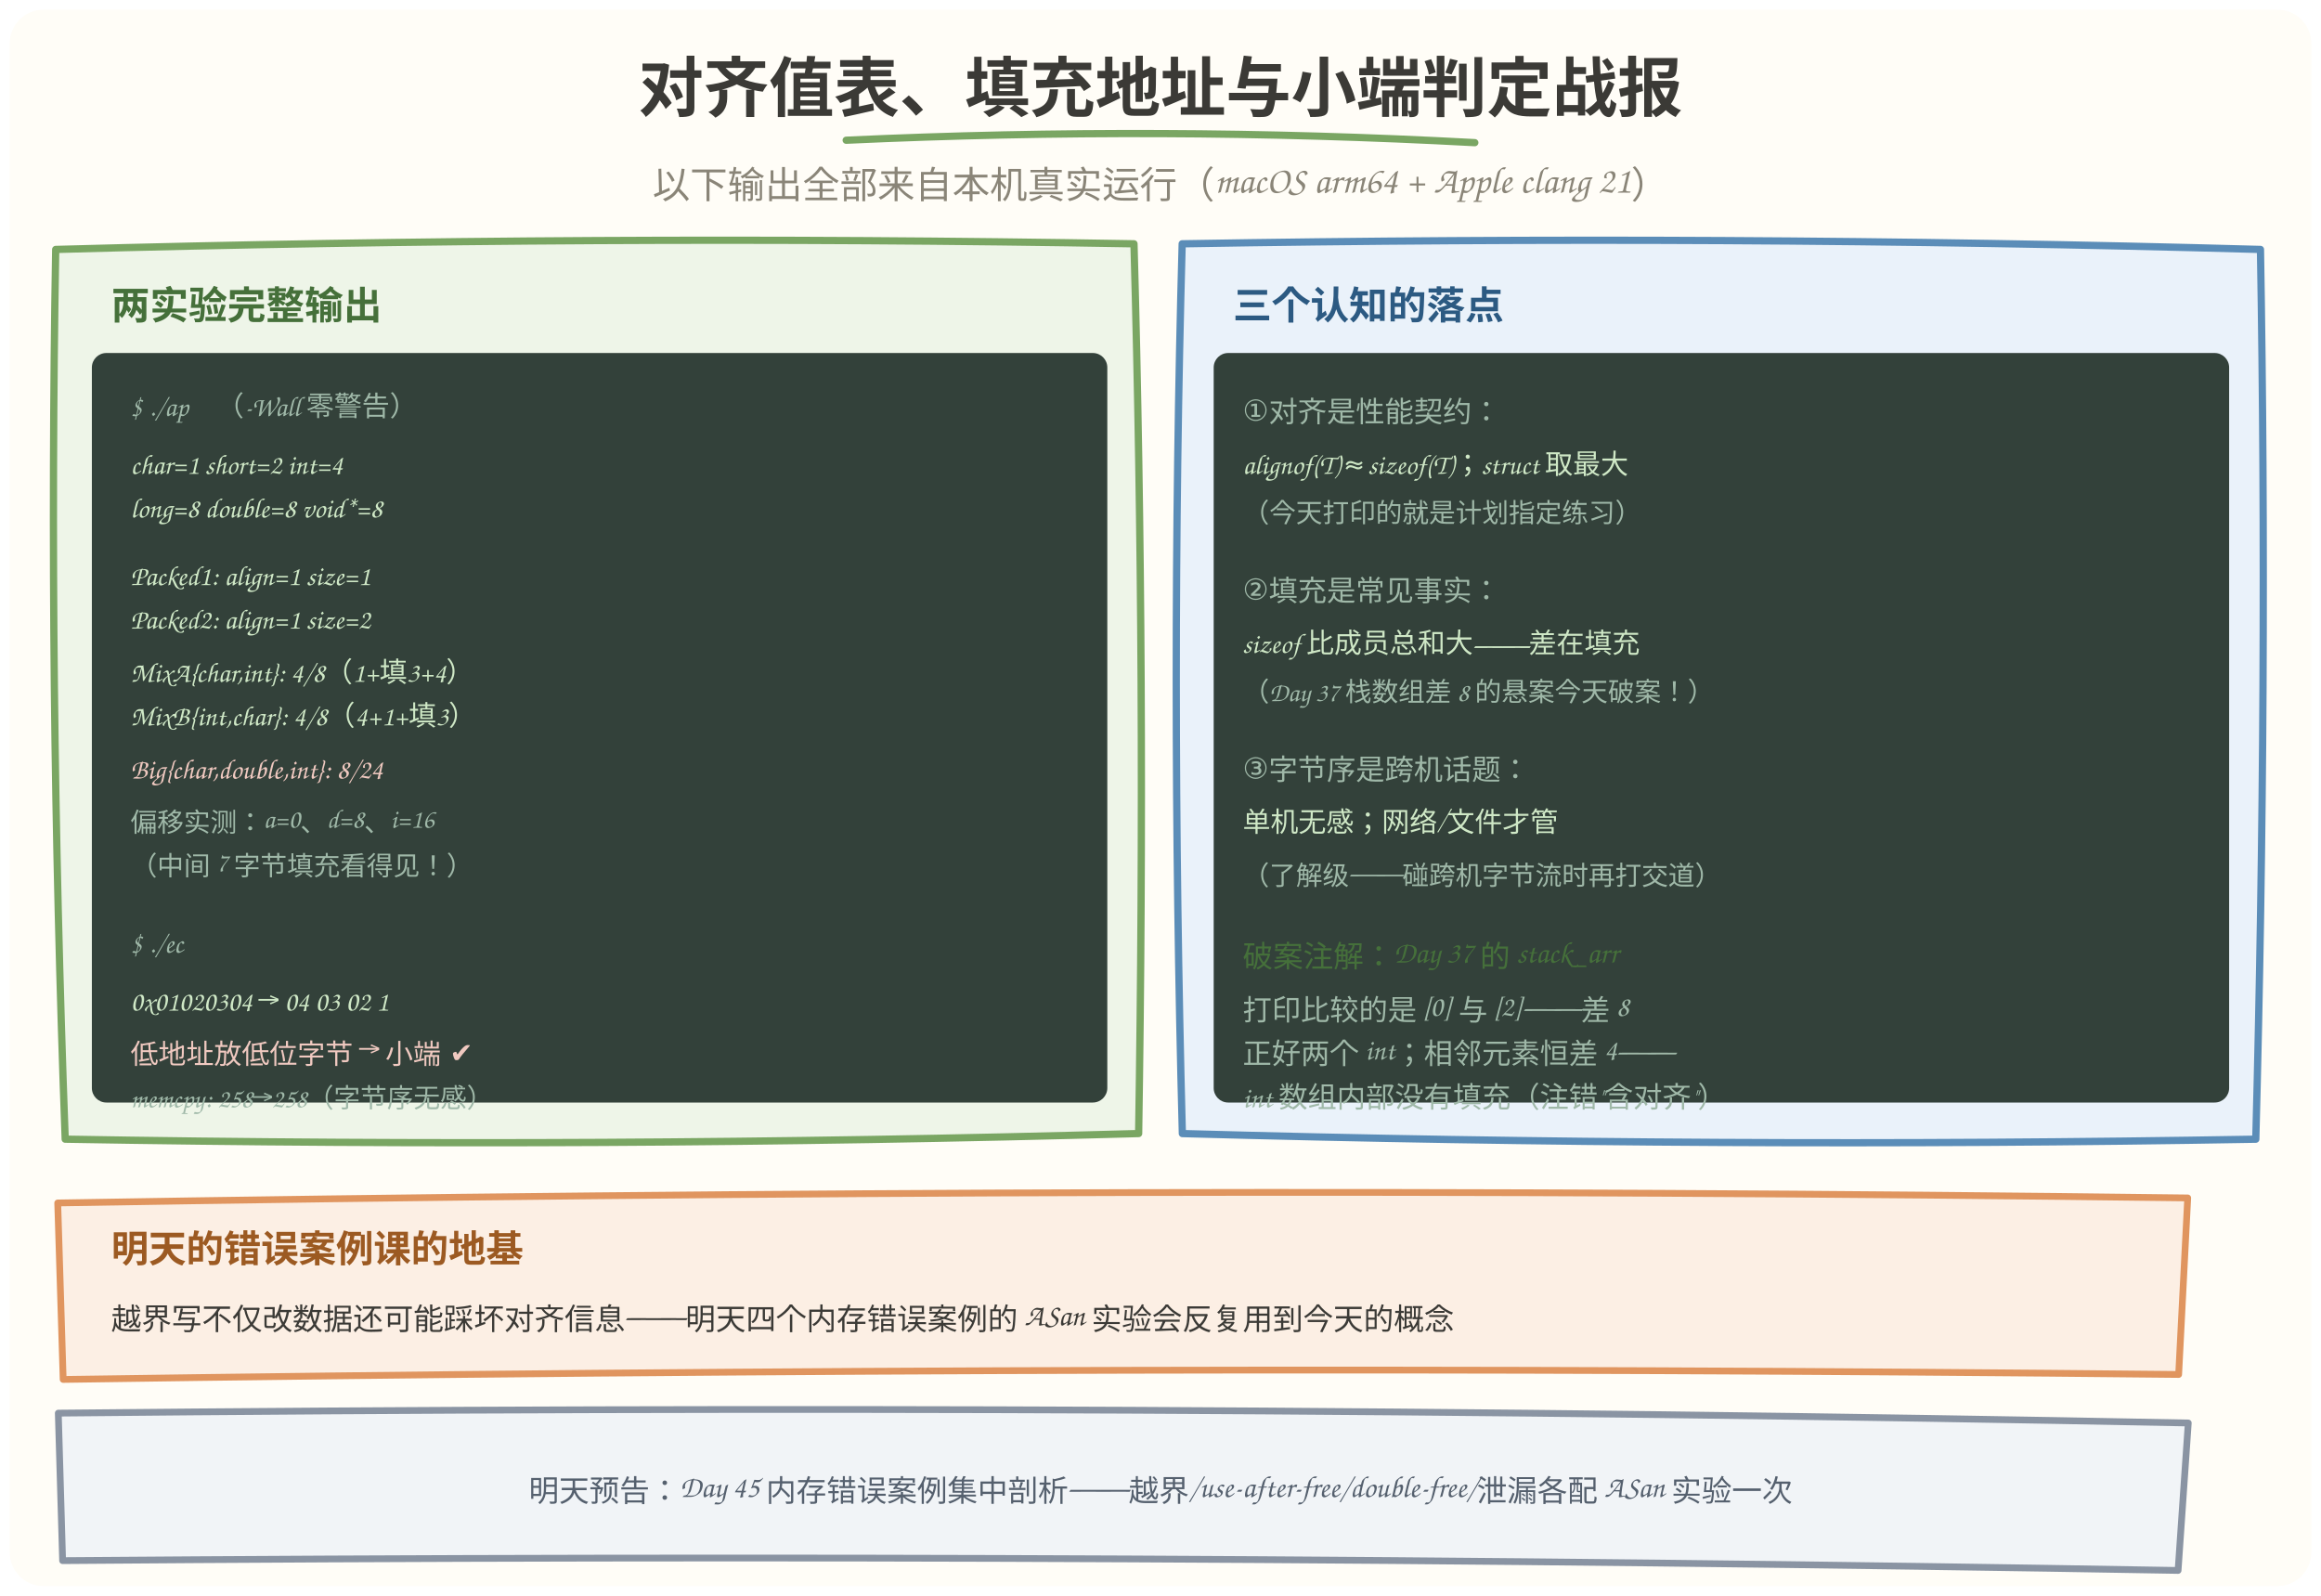
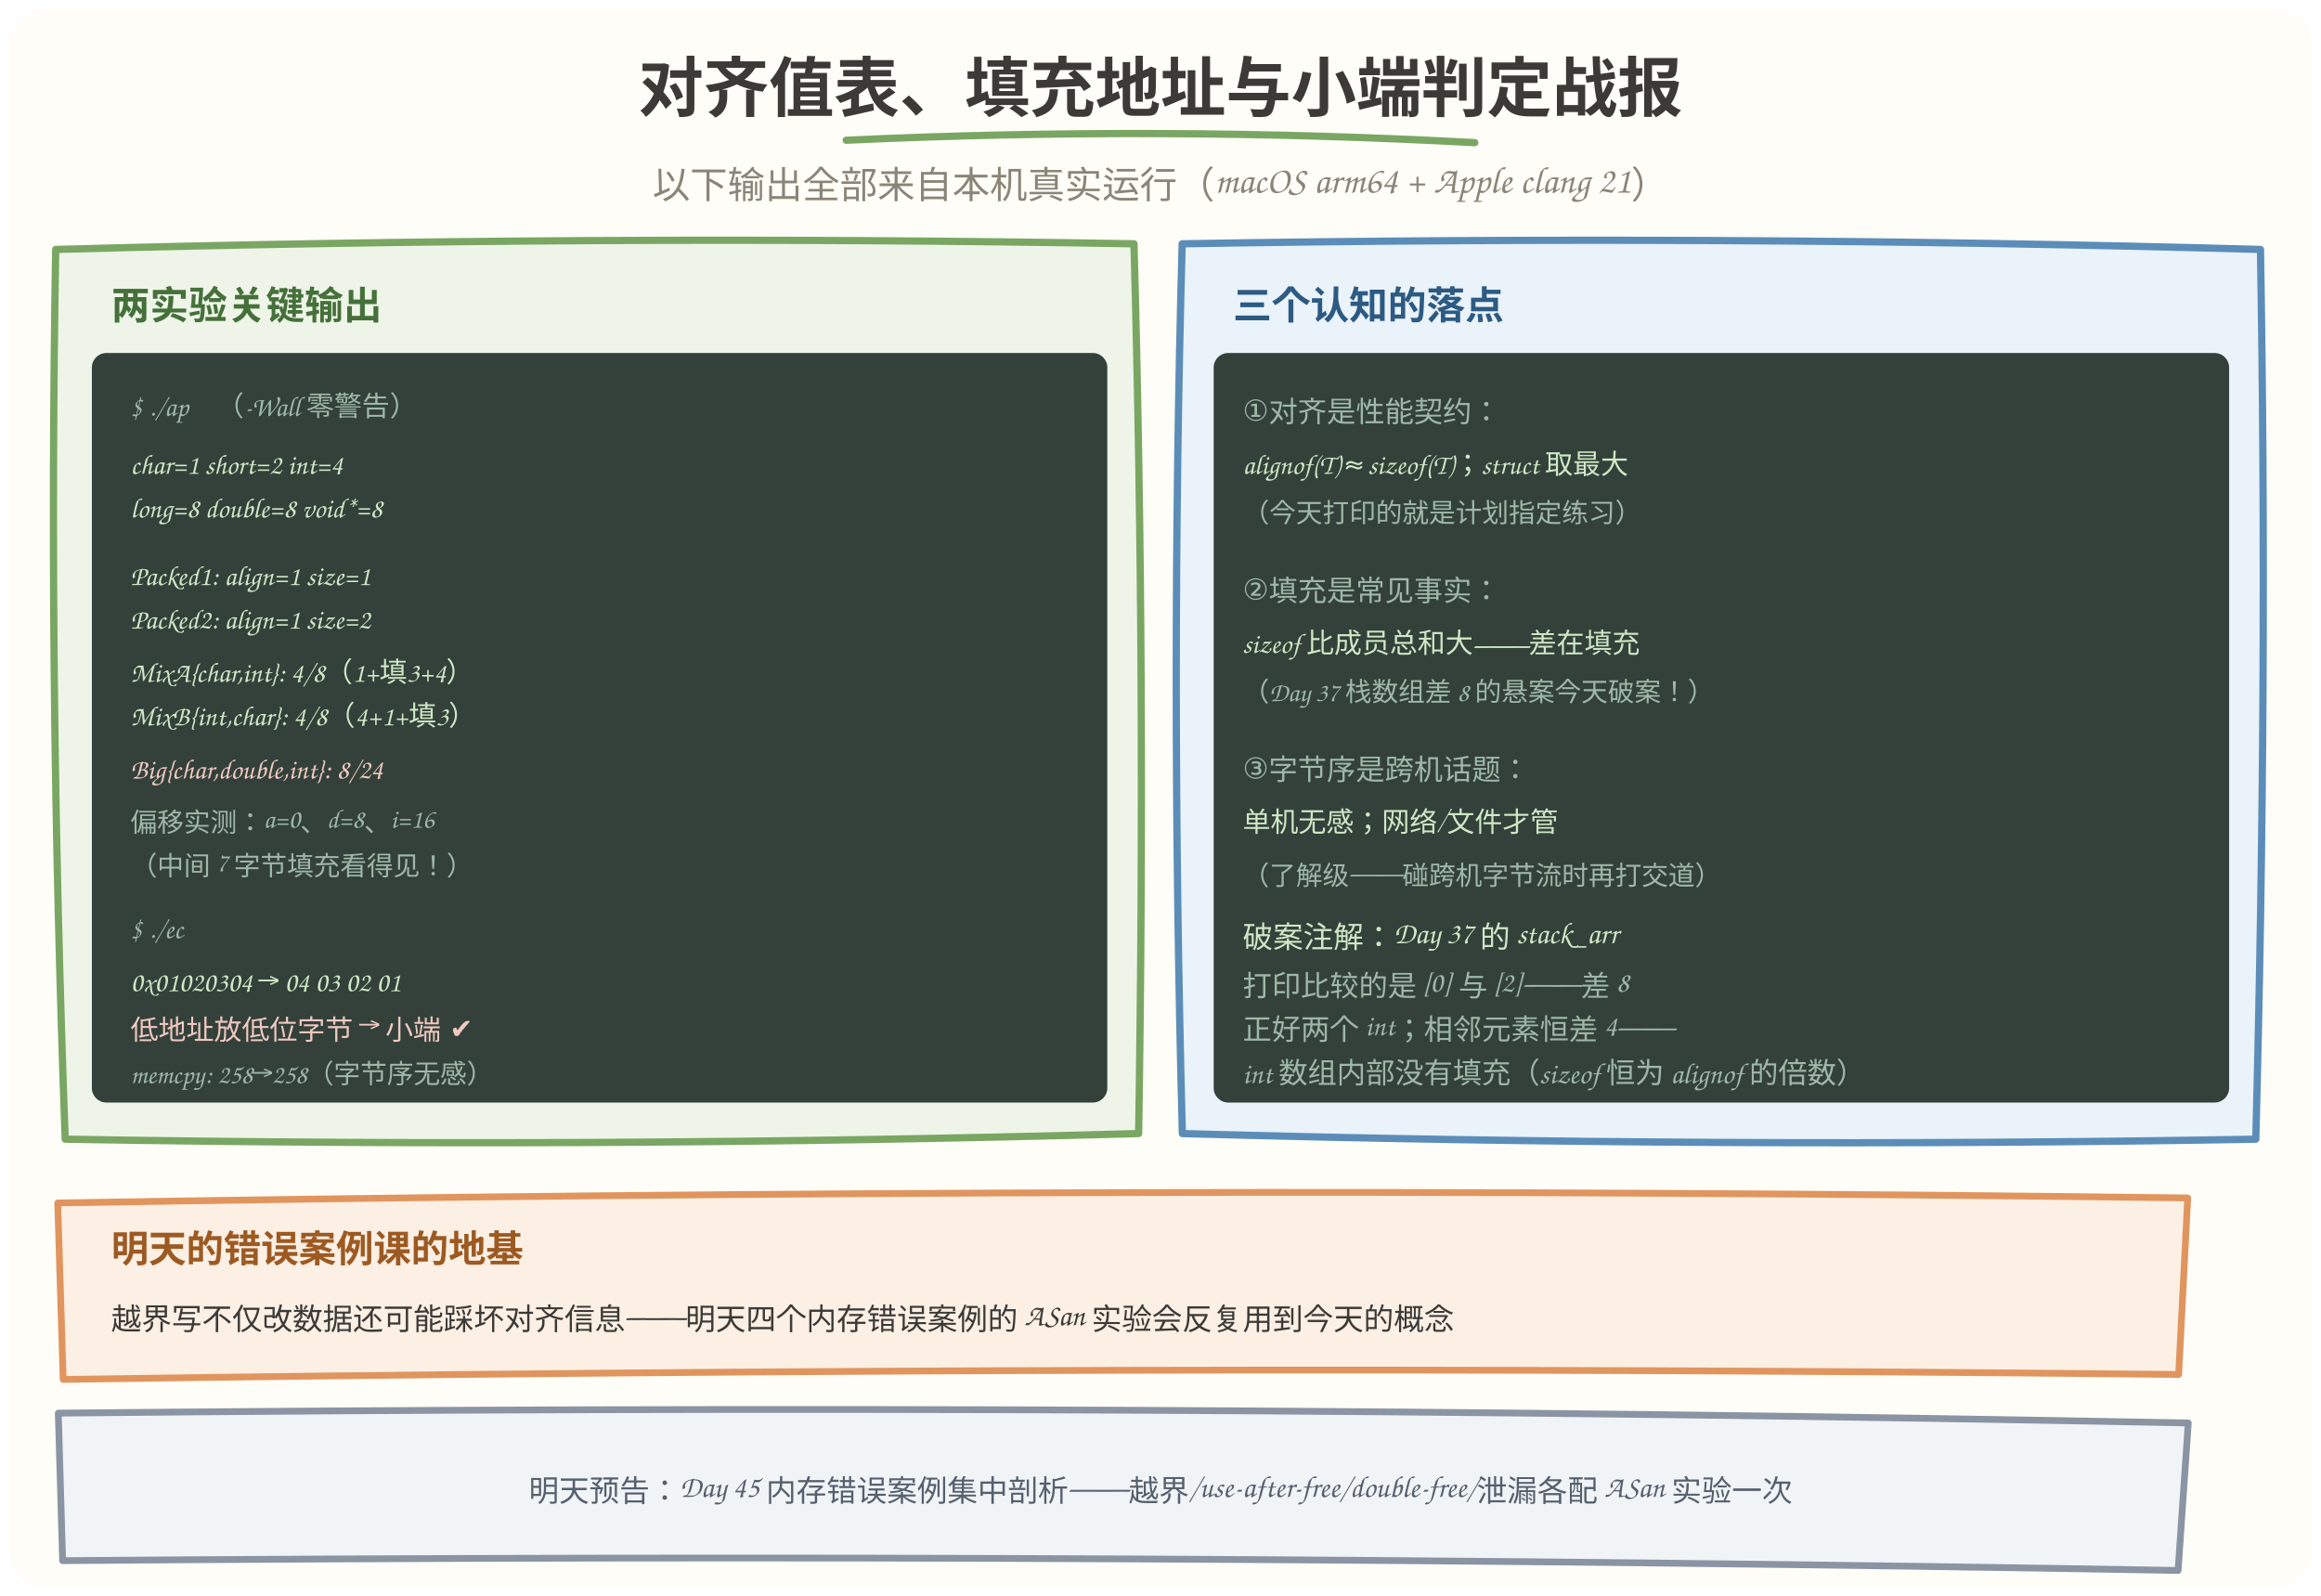
<svg xmlns="http://www.w3.org/2000/svg" viewBox="0 0 960 660" font-family="'Kaiti SC','KaiTi','Comic Sans MS',cursive">
  <rect x="4" y="4" width="952" height="652" rx="14" fill="#fffdf7" />
  <g stroke-linecap="round" stroke-linejoin="round">
    <text x="480" y="46" text-anchor="middle" font-size="27" font-weight="bold" fill="#3b3a36">对齐值表、填充地址与小端判定战报</text>
    <path d="M 350,58 Q 480,52 610,59" fill="none" stroke="#7aa663" stroke-width="3" />
    <text x="480" y="82" text-anchor="middle" font-size="15.5" fill="#8a8578">以下输出全部来自本机真实运行（macOS arm64 + Apple clang 21）</text>
    <path d="M 24,102 Q 248,97 470,102 Q 474,280 470,470 Q 248,475 26,470 Q 20,280 24,102 Z" fill="#eef5e8" stroke="#7aa663" stroke-width="3" transform="rotate(-0.3 247 286)" />
-     <text x="46" y="132" font-size="16" font-weight="bold" fill="#45703a">两实验完整输出</text>
+     <text x="46" y="132" font-size="16" font-weight="bold" fill="#45703a">两实验关键输出</text>
    <rect x="38" y="146" width="420" height="310" rx="6" fill="#33413a" />
    <text x="54" y="172" font-size="11.5" fill="#9fb8a8">$ ./ap　（-Wall 零警告）</text>
    <text x="54" y="196" font-size="11.5" fill="#cfe8c6">char=1 short=2 int=4</text>
    <text x="54" y="214" font-size="11.5" fill="#cfe8c6">long=8 double=8 void*=8</text>
    <text x="54" y="242" font-size="11.5" fill="#cfe8c6">Packed1: align=1 size=1</text>
    <text x="54" y="260" font-size="11.5" fill="#cfe8c6">Packed2: align=1 size=2</text>
    <text x="54" y="282" font-size="11.5" fill="#cfe8c6">MixA{char,int}: 4/8（1+填3+4）</text>
    <text x="54" y="300" font-size="11.5" fill="#cfe8c6">MixB{int,char}: 4/8（4+1+填3）</text>
    <text x="54" y="322" font-size="11.5" fill="#f0c9c0">Big{char,double,int}: 8/24</text>
    <text x="54" y="344" font-size="11" fill="#9fb8a8">偏移实测：a=0、d=8、i=16</text>
    <text x="54" y="362" font-size="11" fill="#9fb8a8">（中间 7 字节填充看得见！）</text>
-     <text x="54" y="394" font-size="11.5" fill="#9fb8a8">$ ./ec</text>
-     <text x="54" y="418" font-size="11.5" fill="#cfe8c6">0x01020304 → 04 03 02 1</text>
-     <text x="54" y="440" font-size="11.5" fill="#f0c9c0">低地址放低位字节 → 小端 ✔</text>
-     <text x="54" y="458" font-size="11" fill="#9fb8a8">memcpy: 258→258（字节序无感）</text>
+     <text x="54" y="388" font-size="11.5" fill="#9fb8a8">$ ./ec</text>
+     <text x="54" y="410" font-size="11.5" fill="#cfe8c6">0x01020304 → 04 03 02 01</text>
+     <text x="54" y="430" font-size="11.5" fill="#f0c9c0">低地址放低位字节 → 小端 ✔</text>
+     <text x="54" y="448" font-size="11" fill="#9fb8a8">memcpy: 258→258（字节序无感）</text>
    <path d="M 488,102 Q 712,97 934,102 Q 938,280 934,470 Q 712,475 490,470 Q 484,280 488,102 Z" fill="#eaf2fa" stroke="#5b8db8" stroke-width="3" transform="rotate(0.3 711 286)" />
    <text x="510" y="132" font-size="16" font-weight="bold" fill="#2c5a82">三个认知的落点</text>
    <rect x="502" y="146" width="420" height="310" rx="6" fill="#33413a" />
    <text x="514" y="174" font-size="12" fill="#9fb8a8">①对齐是性能契约：</text>
    <text x="514" y="196" font-size="11.5" fill="#cfe8c6">　alignof(T)≈sizeof(T)；struct 取最大</text>
    <text x="514" y="216" font-size="11" fill="#9fb8a8">（今天打印的就是计划指定练习）</text>
    <text x="514" y="248" font-size="12" fill="#9fb8a8">②填充是常见事实：</text>
    <text x="514" y="270" font-size="11.5" fill="#cfe8c6">　sizeof 比成员总和大——差在填充</text>
    <text x="514" y="290" font-size="11" fill="#9fb8a8">（Day 37 栈数组差 8 的悬案今天破案！）</text>
    <text x="514" y="322" font-size="12" fill="#9fb8a8">③字节序是跨机话题：</text>
    <text x="514" y="344" font-size="11.5" fill="#cfe8c6">　单机无感；网络/文件才管</text>
    <text x="514" y="366" font-size="11" fill="#9fb8a8">（了解级——碰跨机字节流时再打交道）</text>
-     <text x="514" y="400" font-size="12.5" fill="#45703a">破案注解：Day 37 的 stack_arr</text>
-     <text x="514" y="422" font-size="12" fill="#9fb8a8">　打印比较的是 [0] 与 [2]——差 8</text>
-     <text x="514" y="440" font-size="12" fill="#9fb8a8">　正好两个 int；相邻元素恒差 4——</text>
-     <text x="514" y="458" font-size="12" fill="#9fb8a8">　int 数组内部没有填充（注错"含对齐"）</text>
+     <text x="514" y="392" font-size="12.5" fill="#cfe8c6">破案注解：Day 37 的 stack_arr</text>
+     <text x="514" y="412" font-size="12" fill="#9fb8a8">　打印比较的是 [0] 与 [2]——差 8</text>
+     <text x="514" y="430" font-size="12" fill="#9fb8a8">　正好两个 int；相邻元素恒差 4——</text>
+     <text x="514" y="448" font-size="12" fill="#9fb8a8">　int 数组内部没有填充（sizeof 恒为 alignof 的倍数）</text>
    <path d="M 24,496 Q 470,490 905,497 L 901,570 Q 470,564 26,569 Z" fill="#fcefe4" stroke="#e0955f" stroke-width="2.8" transform="rotate(-0.2 464 533)" />
    <text x="46" y="522" font-size="15.5" font-weight="bold" fill="#9c5a22">明天的错误案例课的地基</text>
    <text x="46" y="550" font-size="12.5" fill="#3b3a36">越界写不仅改数据还可能踩坏对齐信息——明天四个内存错误案例的 ASan 实验会反复用到今天的概念</text>
    <path d="M 24,586 Q 470,580 905,587 L 901,648 Q 470,642 26,647 Z" fill="#f1f4f7" stroke="#8a94a3" stroke-width="2.8" transform="rotate(0.2 464 617)" />
    <text x="480" y="621" text-anchor="middle" font-size="12.5" fill="#55606e">明天预告：Day 45 内存错误案例集中剖析——越界/use-after-free/double-free/泄漏各配 ASan 实验一次</text>
  </g>
</svg>
